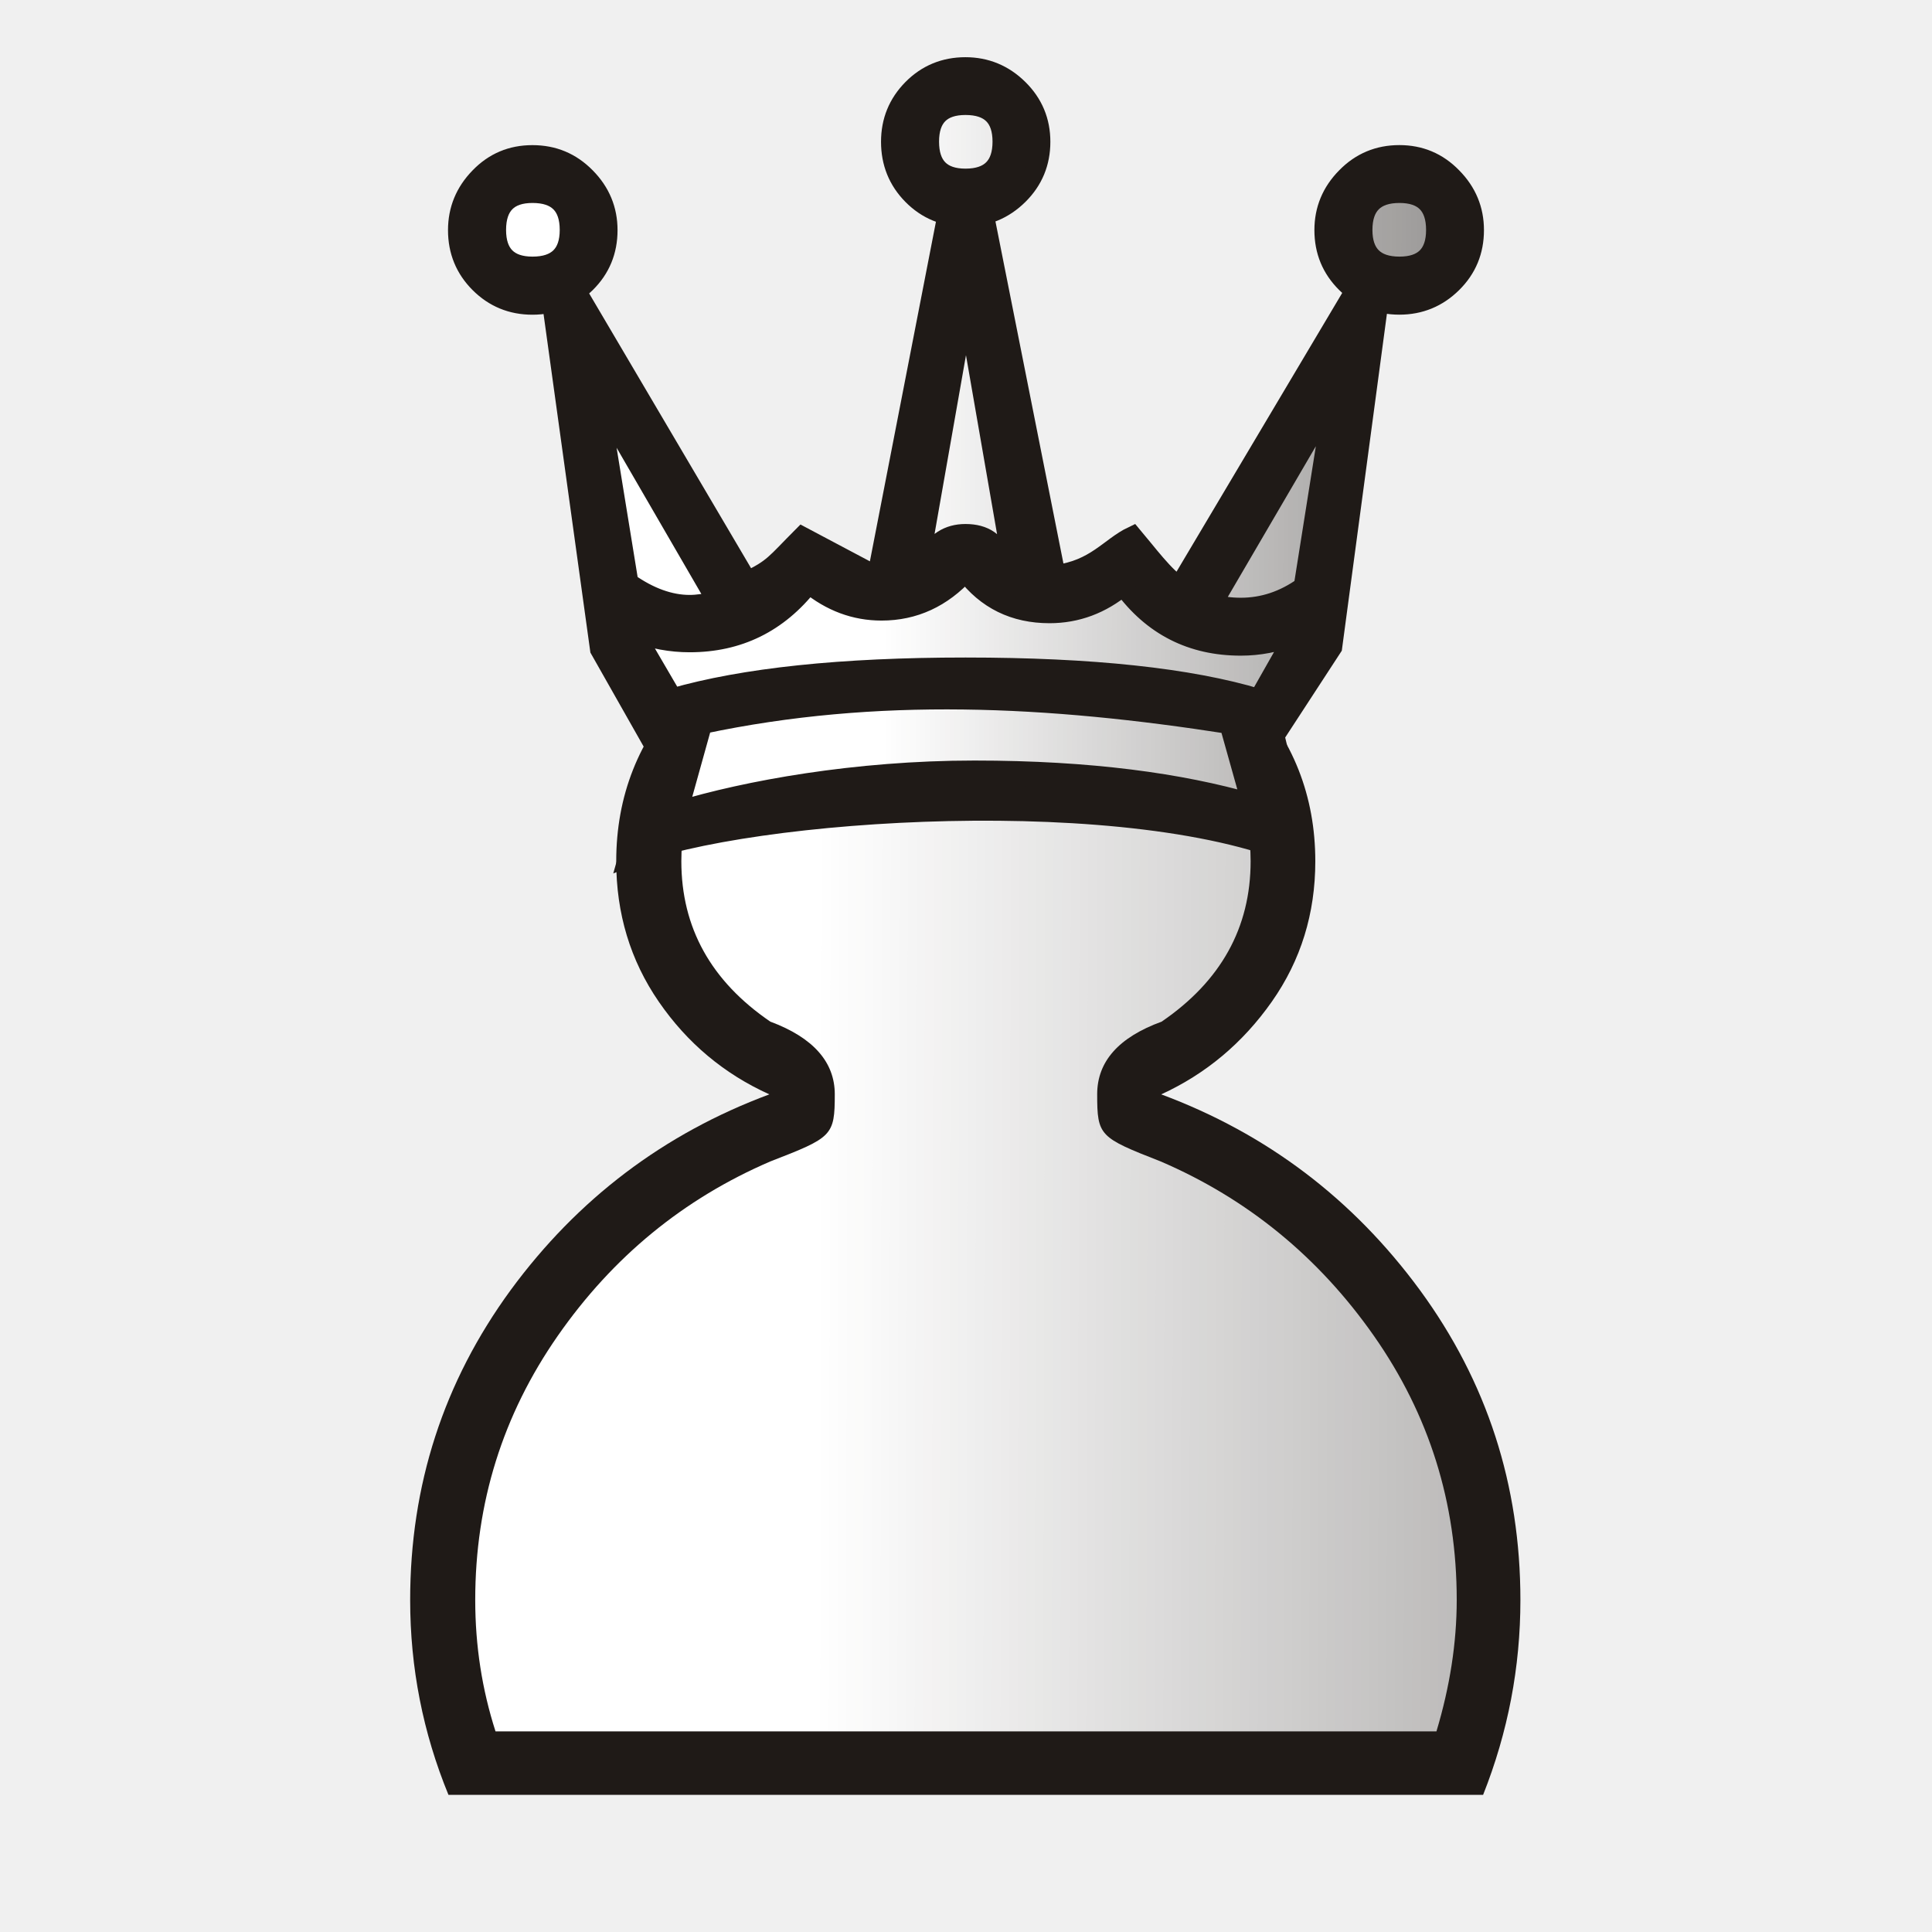
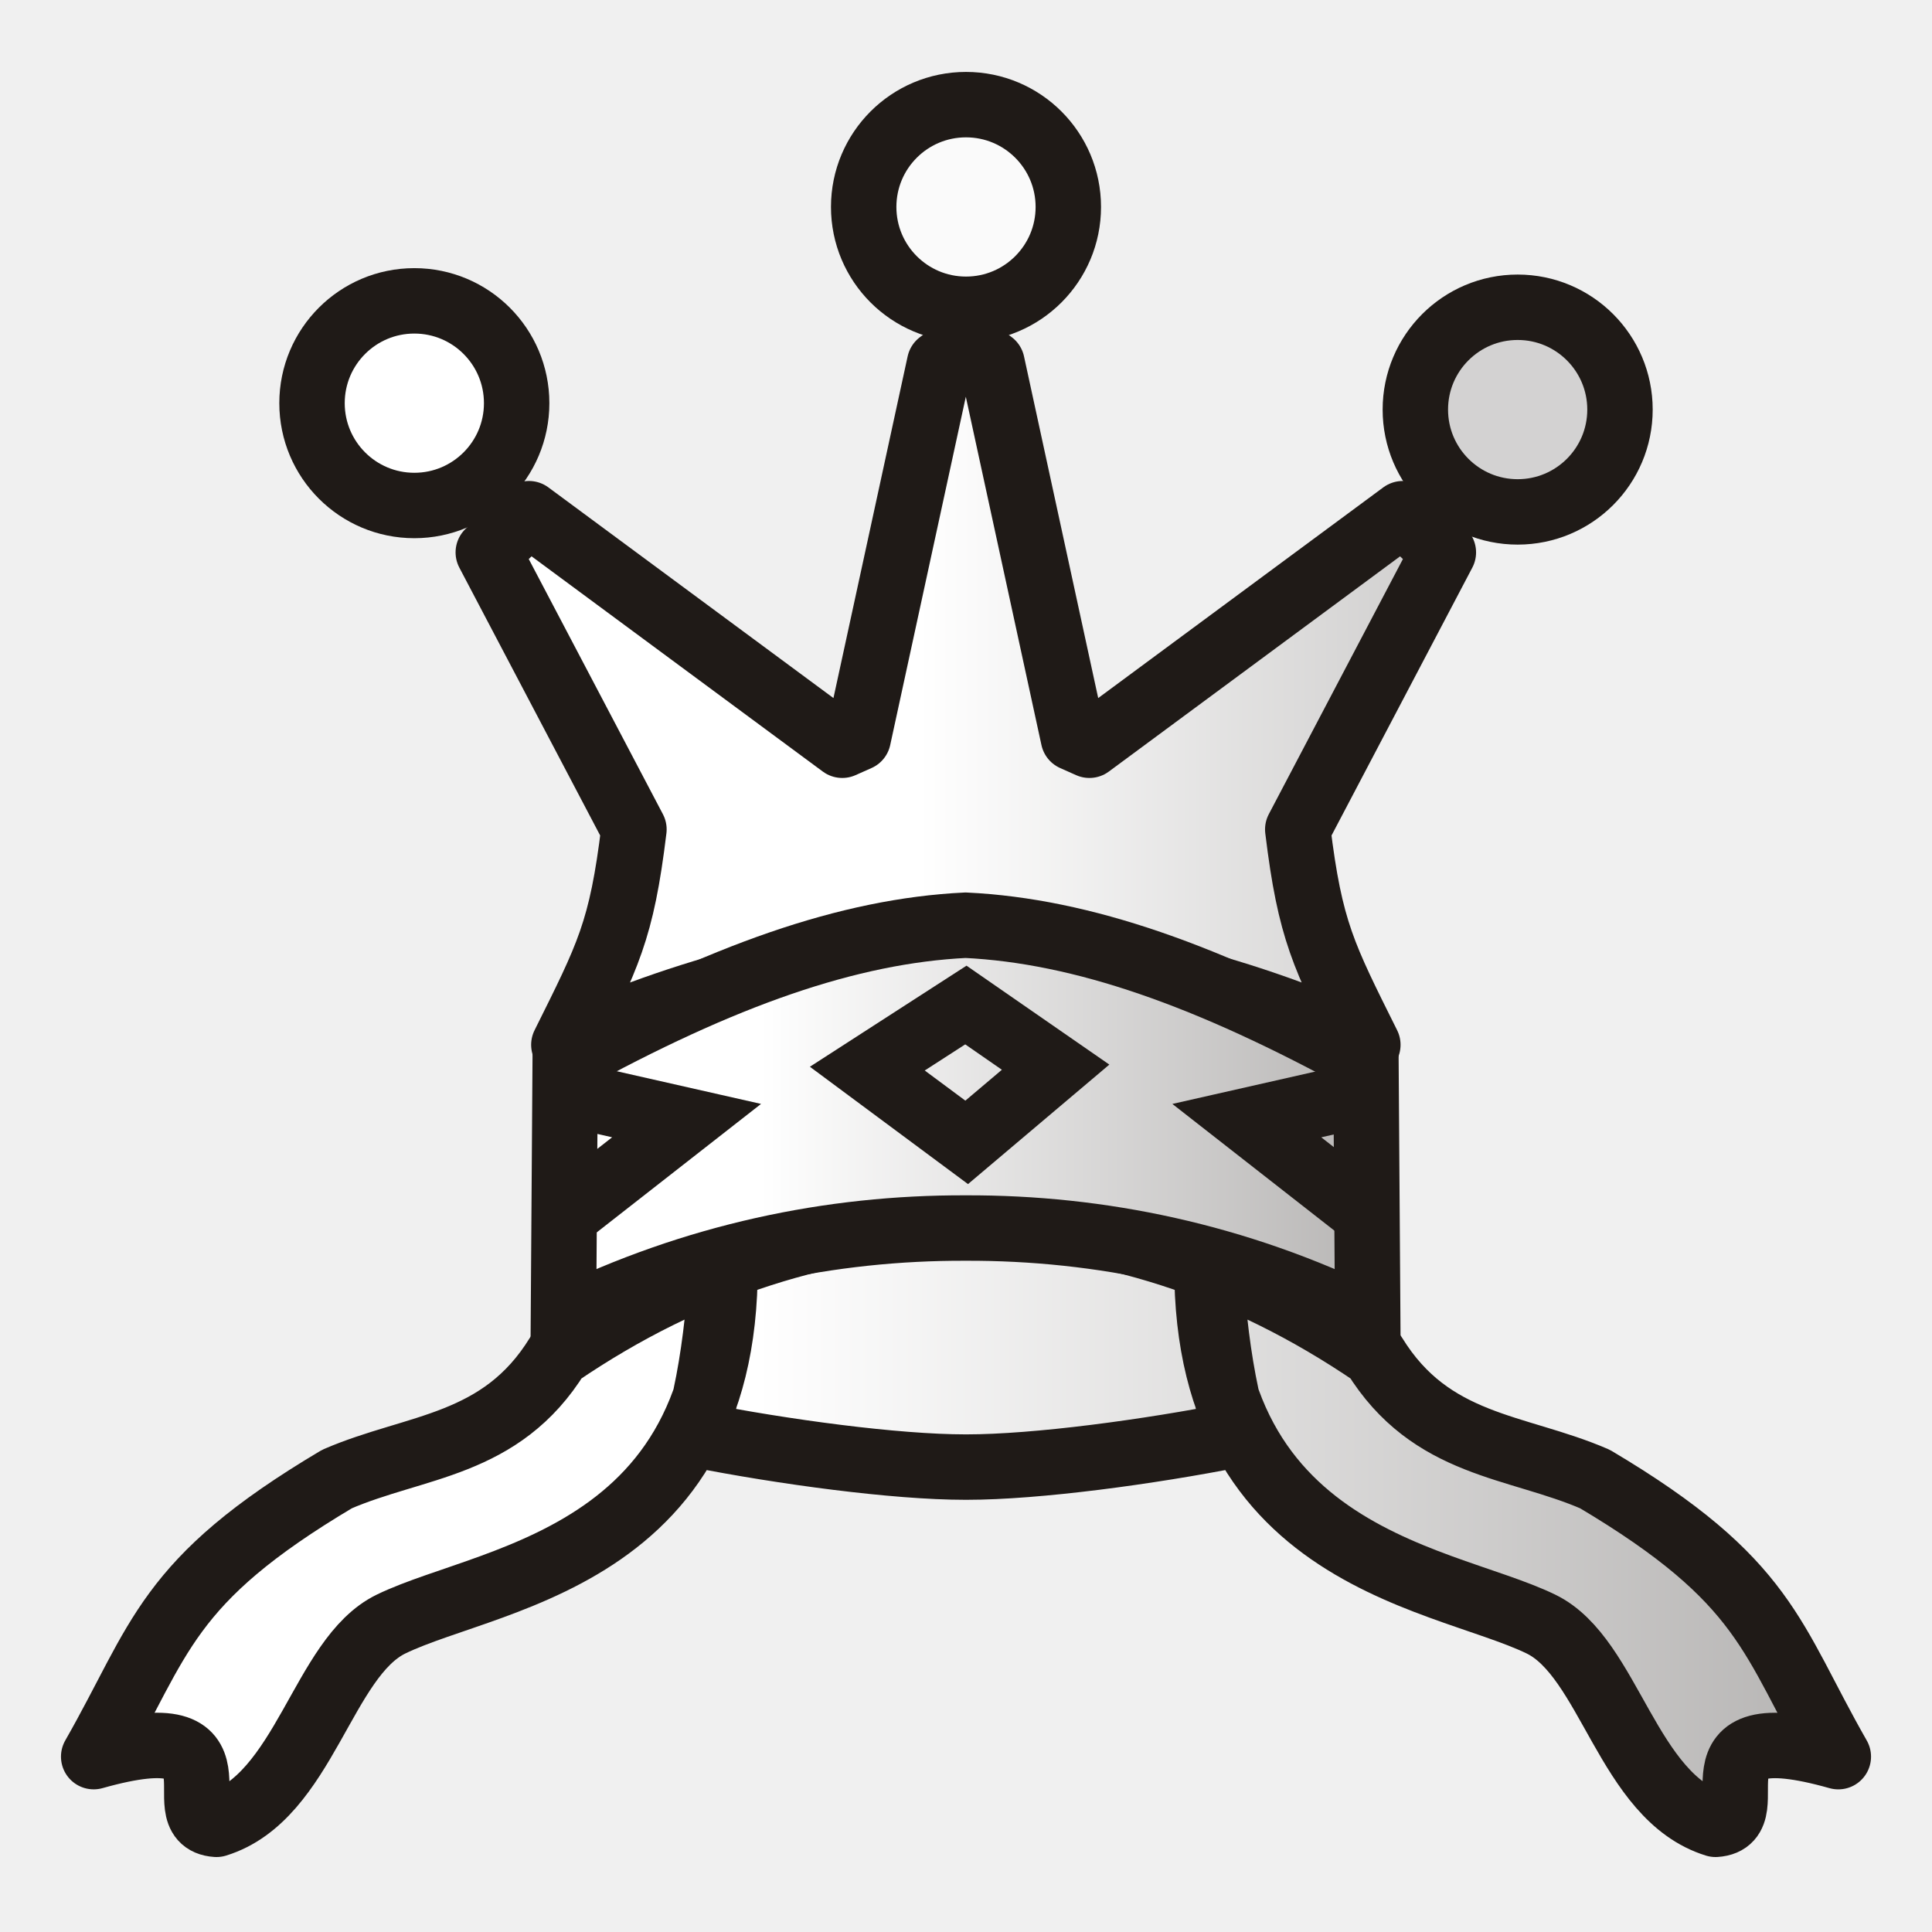
- <svg xmlns="http://www.w3.org/2000/svg" width="177.17" height="177.17" shape-rendering="geometricPrecision" image-rendering="optimizeQuality" fill-rule="evenodd" clip-rule="evenodd" viewBox="0 0 50 50" version="1.1" id="svg27599">
-   <defs id="defs27593">
-     <linearGradient id="0" gradientUnits="userSpaceOnUse" x1="21.13" y1="37.35" x2="77.76" y2="37.469" gradientTransform="matrix(1,0,0,0.97324,0,1.243017)">
-       <stop stop-color="#fff" id="stop27588" />
-       <stop offset="1" stop-color="#fff" stop-opacity="0" id="stop27590" />
+ <svg xmlns="http://www.w3.org/2000/svg" xmlns:xlink="http://www.w3.org/1999/xlink" width="177.17" height="177.17" shape-rendering="geometricPrecision" image-rendering="optimizeQuality" fill-rule="evenodd" clip-rule="evenodd" viewBox="0 0 50 50" version="1.1" id="svg25581">
+   <defs id="defs25573">
+     <linearGradient id="linearGradient26262">
+       <stop style="stop-color:#ffffff;stop-opacity:1" offset="0" id="stop26258" />
+       <stop style="stop-color:#b2b0af;stop-opacity:1" offset="1" id="stop26260" />
    </linearGradient>
-     <linearGradient id="0-4" x1="21.253" y1="37.22" x2="77.64" y2="37.35" gradientUnits="userSpaceOnUse">
-       <stop stop-color="#fff" id="stop15277" />
-       <stop offset="1" stop-color="#fff" stop-opacity="0" id="stop15279" />
+     <linearGradient id="0" x1="21.253" y1="37.22" x2="77.64" y2="37.35" gradientUnits="userSpaceOnUse">
+       <stop stop-color="#fff" id="stop25568" />
+       <stop offset="1" stop-color="#fff" stop-opacity="0" id="stop25570" />
    </linearGradient>
-     <linearGradient id="0-4-7" x1="21.253" y1="37.22" x2="77.64" y2="37.35" gradientUnits="userSpaceOnUse">
-       <stop stop-color="#fff" id="stop15277-5" />
-       <stop offset="1" stop-color="#fff" stop-opacity="0" id="stop15279-3" />
-     </linearGradient>
-     <linearGradient id="0-1" gradientUnits="userSpaceOnUse" x1="21.13" y1="37.35" x2="77.76" y2="37.469" gradientTransform="matrix(1,0,0,0.97324,41.75579,2.633267)">
-       <stop stop-color="#fff" id="stop27588-8" />
-       <stop offset="1" stop-color="#fff" stop-opacity="0" id="stop27590-9" />
-     </linearGradient>
-     <linearGradient gradientTransform="matrix(0.5608637,0,0,0.5608637,82.38185,11.60258)" id="0-1-1" x1="21.253" y1="37.22" x2="77.76" y2="37.36" gradientUnits="userSpaceOnUse">
-       <stop stop-color="#fff" id="stop16502" />
-       <stop offset="1" stop-color="#fff" stop-opacity="0" id="stop16504" />
-     </linearGradient>
+     <linearGradient xlink:href="#linearGradient26262" id="linearGradient26264" x1="45.914" y1="64.792" x2="71.993" y2="64.792" gradientUnits="userSpaceOnUse" />
+     <linearGradient xlink:href="#linearGradient26262" id="linearGradient26280" x1="52.166" y1="44.606" x2="85.08" y2="44.606" gradientUnits="userSpaceOnUse" />
+     <linearGradient xlink:href="#linearGradient26262" id="linearGradient34800" x1="45.779" y1="86.227" x2="90.535" y2="86.227" gradientUnits="userSpaceOnUse" gradientTransform="matrix(1,0,0,0.5989212,0,26.60044)" />
  </defs>
-   <path d="M 25,46.45 H 11.606 c -0.66,-1.607 -0.991,-3.288 -0.991,-5.04 0,-2.975 0.864,-5.644 2.599,-8.02 1.736,-2.365 3.971,-4.054 6.697,-5.068 -1.168,-0.527 -2.125,-1.327 -2.862,-2.398 -0.737,-1.071 -1.101,-2.283 -1.101,-3.634 0,-1.689 0.576,-3.156 1.736,-4.392 1.152,-1.244 2.574,-1.961 4.267,-2.151 h 6.086 c 1.693,0.19 3.116,0.906 4.267,2.151 1.16,1.236 1.736,2.703 1.736,4.392 0,1.351 -0.373,2.563 -1.126,3.634 -0.753,1.071 -1.71,1.87 -2.862,2.398 2.726,1.014 4.961,2.703 6.697,5.068 1.736,2.373 2.599,5.04 2.599,8.02 0,1.739 -0.322,3.42 -0.965,5.04 H 24.989" id="path27595" style="fill:#1f1a17" />
-   <path d="m 25,44.808 h 12.175 c 0.347,-1.154 0.525,-2.291 0.525,-3.403 0,-2.513 -0.711,-4.787 -2.142,-6.831 -1.431,-2.044 -3.277,-3.552 -5.52,-4.516 -1.584,-0.62 -1.643,-0.659 -1.643,-1.739 0,-0.849 0.559,-1.475 1.668,-1.879 1.532,-1.047 2.303,-2.431 2.303,-4.153 0,-1.244 -0.432,-2.324 -1.287,-3.263 -0.864,-0.931 -1.905,-1.467 -3.124,-1.615 h -5.91 c -1.236,0.148 -2.286,0.684 -3.133,1.615 -0.855,0.939 -1.279,2.02 -1.279,3.263 0,1.722 0.77,3.106 2.303,4.153 1.109,0.412 1.668,1.046 1.668,1.879 0,1.079 -0.067,1.118 -1.668,1.739 -2.244,0.964 -4.081,2.472 -5.503,4.516 -1.422,2.044 -2.134,4.318 -2.134,6.831 0,1.195 0.178,2.324 0.525,3.403 h 12.175" id="path27597" style="fill:url(#0)" />
-   <g id="g15288" transform="matrix(0.5732263,0,0,0.5732263,10.68346,-0.5482738)" style="stroke:#1f1a17;stroke-width:0.88;stroke-miterlimit:4;stroke-dasharray:none">
-     <path d="m 44.541,14.723 c -0.94,0 -1.744,-0.33 -2.405,-0.982 -0.66,-0.652 -0.991,-1.448 -0.991,-2.396 0,-0.923 0.33,-1.719 0.991,-2.388 0.66,-0.677 1.465,-1.01 2.405,-1.01 0.931,0 1.727,0.33 2.388,1.01 0.66,0.669 0.991,1.465 0.991,2.388 0,0.948 -0.33,1.744 -0.991,2.396 -0.66,0.652 -1.456,0.982 -2.388,0.982 z m -4.31,25.025 C 32.7,36.308 15.127,37.459 9.717,39.646 L 11.058,34.893 8.442,30.276 6.297,14.775 7.508,14.301 15.101,27.186 c 1.19,-0.566 1.257,-0.777 2.482,-2.008 L 20.955,26.966 24.103,10.779 h 1.719 l 3.204,16.122 c 1.789,-0.215 2.444,-1.258 3.471,-1.745 0.645,0.762 1.464,1.875 2.108,2.262 L 42.416,14.276 l 1.16,0.542 -2.057,15.359 -2.604,3.994 1.317,5.581 z M 5.399,14.725 c -0.94,0 -1.736,-0.33 -2.388,-0.982 -0.652,-0.652 -0.982,-1.448 -0.982,-2.396 0,-0.923 0.33,-1.719 0.982,-2.388 0.652,-0.677 1.448,-1.01 2.388,-1.01 0.948,0 1.744,0.33 2.413,1.01 0.66,0.669 0.991,1.465 0.991,2.388 0,0.948 -0.33,1.744 -0.991,2.396 -0.669,0.652 -1.465,0.982 -2.413,0.982 z m 19.55,-3.971 c -0.94,0 -1.744,-0.33 -2.396,-0.991 -0.652,-0.66 -0.974,-1.465 -0.974,-2.405 0,-0.931 0.322,-1.727 0.974,-2.388 0.652,-0.66 1.456,-0.991 2.396,-0.991 0.923,0 1.727,0.33 2.396,0.991 0.669,0.66 0.999,1.456 0.999,2.388 0,0.94 -0.33,1.744 -0.999,2.405 -0.669,0.66 -1.473,0.991 -2.396,0.991 z" id="path15284" style="fill:#1f1a17;stroke-width:0.88;stroke-miterlimit:4;stroke-dasharray:none" />
-     <path d="m 38.22,38.733 c -3.02,-1.253 -7.417,-1.88 -13.166,-1.88 -5.876,0 -10.312,0.643 -13.327,1.93 9.606,-2.464 16.306,-2.09 26.492,-0.051 z M 24.953,9.01 c 1.109,0 1.66,-0.559 1.66,-1.659 0,-1.092 -0.55,-1.643 -1.66,-1.643 -1.092,0 -1.634,0.55 -1.634,1.643 0,1.101 0.542,1.659 1.634,1.659 z m 13.242,23.487 1.617,-2.853 c -0.796,0.322 -1.609,0.474 -2.43,0.474 -2.218,0 -3.988,-0.897 -5.309,-2.701 -0.991,0.821 -2.1,1.236 -3.327,1.236 -1.583,0 -2.853,-0.618 -3.793,-1.863 -1.058,1.16 -2.32,1.744 -3.793,1.744 -1.194,0 -2.286,-0.406 -3.277,-1.219 -1.389,1.77 -3.183,2.65 -5.385,2.65 -0.838,0 -1.676,-0.152 -2.506,-0.466 l 1.736,2.972 c 3.209,-0.923 7.62,-1.389 13.225,-1.389 5.706,0 10.118,0.474 13.242,1.414 z M 27.085,26.57 24.977,14.437 22.869,26.426 c 0.051,-0.034 0.161,-0.119 0.347,-0.254 0.381,-0.745 0.957,-1.118 1.736,-1.118 0.847,0 1.389,0.372 1.634,1.118 0.102,0.102 0.271,0.237 0.5,0.398 z m -13.368,1.516 -5.334,-9.203 1.363,8.382 c 0.94,0.66 1.863,0.991 2.752,0.991 0.347,0 0.754,-0.059 1.219,-0.169 z m 22.394,0.119 c 0.381,0.119 0.804,0.178 1.27,0.178 1.01,0 1.947,-0.313 2.828,-0.94 l 1.363,-8.585 z M 37.858,37.224 36.856,33.652 c -8.143,-1.271 -15.896,-1.67 -23.783,0 l -1.092,3.919 c 3.073,-0.931 8.004,-1.838 13.381,-1.838 5.241,0 9.321,0.577 12.496,1.491 z M 5.405,12.982 c 1.109,0 1.668,-0.55 1.668,-1.643 0,-1.109 -0.559,-1.659 -1.668,-1.659 -1.084,0 -1.634,0.55 -1.634,1.659 0,1.092 0.55,1.643 1.634,1.643 z m 39.14,0 c 1.092,0 1.642,-0.55 1.642,-1.643 0,-1.109 -0.55,-1.659 -1.642,-1.659 -1.101,0 -1.66,0.55 -1.66,1.659 0,1.092 0.559,1.643 1.66,1.643 z" id="path15286" style="fill:url(#0-4);stroke-width:0.88;stroke-miterlimit:4;stroke-dasharray:none" />
+   <g id="g2246" transform="matrix(0.6573703,0,0,0.6573703,-10.51306,-12.73553)" style="display:inline;opacity:1;stroke:#1f1a17;stroke-width:2.576;stroke-miterlimit:4;stroke-dasharray:none;stroke-opacity:1">
+     <path id="path2198" d="m 31.343,33.471 a 3.658,3.807 0 0 1 -3.658,3.807 3.658,3.807 0 0 1 -3.658,-3.807 3.658,3.807 0 0 1 3.658,-3.807 3.658,3.807 0 0 1 3.658,3.807 z" style="opacity:0;fill:#000000;stroke:#1f1a17;stroke-width:2.576;stroke-linejoin:round;stroke-miterlimit:4;stroke-dasharray:none;stroke-opacity:1;paint-order:stroke fill markers" />
+     <path id="path2206" d="m 54.016,32.893 -1.032,0.783 -3.204,14.757 -0.629,0.28 -12.335,-9.116 -1.6,1.523 5.734,10.906 c -0.487,3.999 -1.015,4.974 -2.759,8.48 5.372,-2.403 10.611,-3.642 15.826,-3.759 5.215,0.117 10.454,1.356 15.826,3.759 -1.745,-3.506 -2.272,-4.481 -2.759,-8.48 L 72.816,41.121 71.217,39.597 58.881,48.713 58.252,48.433 55.048,33.676 Z" style="fill:url(#linearGradient26280);fill-opacity:1;stroke:#1f1a17;stroke-width:2.576;stroke-linecap:butt;stroke-linejoin:round;stroke-miterlimit:4;stroke-dasharray:none;stroke-opacity:1" />
+     <path id="path2214" d="m 37.946,72.722 c -2.228,3.62 -5.588,3.539 -8.686,4.88 -6.788,4.033 -6.916,6.269 -9.579,10.928 6.405,-1.807 2.708,2.523 4.833,2.665 3.474,-1.072 4.169,-6.57 6.873,-7.884 4.091,-1.986 14.485,-2.64 13.006,-16.583 0.149,2.719 -0.237,6.634 -1.019,9.124 3.449,0.684 7.875,1.279 10.621,1.279 0.009,0 0.019,-6e-6 0.028,-1.9e-5 0.009,1.3e-5 0.019,1.9e-5 0.028,1.9e-5 2.745,0 7.172,-0.595 10.621,-1.279 -0.782,-2.491 -1.168,-6.406 -1.019,-9.124 -1.478,13.943 8.916,14.597 13.006,16.583 2.704,1.313 3.399,6.811 6.873,7.884 C 85.657,91.054 81.96,86.724 88.365,88.531 85.702,83.872 85.574,81.636 78.786,77.603 75.688,76.261 72.328,76.343 70.1,72.722 64.809,69.108 59.425,67.525 54.023,67.385 48.621,67.525 43.237,69.108 37.946,72.722 Z" style="fill:url(#linearGradient34800);fill-opacity:1;stroke:#1f1a17;stroke-width:2.576;stroke-linecap:butt;stroke-linejoin:round;stroke-miterlimit:4;stroke-dasharray:none;stroke-opacity:1" />
+     <path style="fill:url(#linearGradient26264);fill-opacity:1;stroke:#1f1a17;stroke-width:2.576;stroke-linecap:butt;stroke-linejoin:miter;stroke-miterlimit:4;stroke-dasharray:none;stroke-opacity:1" d="m 38.244,61.176 -0.07,10.168 c 5.144,-2.52 10.528,-3.642 15.832,-3.624 5.304,-0.019 10.687,1.104 15.832,3.624 l -0.07,-10.168 c -6.193,-3.407 -11.164,-5.155 -15.762,-5.378 -4.597,0.223 -9.569,1.97 -15.762,5.378 z" id="path2236" />
+     <path id="path2218" d="m 54.018,58.94 -3.88,2.504 3.912,2.903 3.501,-2.96 z" style="fill:none;stroke:#1f1a17;stroke-width:2.576;stroke-linecap:butt;stroke-linejoin:miter;stroke-miterlimit:4;stroke-dasharray:none;stroke-opacity:1" />
+     <path id="path2220" d="m 70.055,62.364 -4.977,1.127 5.117,4.001 m -32.149,-5.129 4.977,1.127 -5.117,4.001" style="fill:none;stroke:#1f1a17;stroke-width:2.576;stroke-linecap:butt;stroke-linejoin:miter;stroke-miterlimit:4;stroke-dasharray:none;stroke-opacity:1" />
+     <path id="path2222" d="m 31.343,33.471 a 3.658,3.807 0 0 1 -3.658,3.807 3.658,3.807 0 0 1 -3.658,-3.807 3.658,3.807 0 0 1 3.658,-3.807 3.658,3.807 0 0 1 3.658,3.807 z" style="opacity:0;fill:#000000;stroke:#1f1a17;stroke-width:2.576;stroke-linejoin:round;stroke-miterlimit:4;stroke-dasharray:none;stroke-opacity:1;paint-order:stroke fill markers" />
  </g>
+   <circle style="opacity:1;fill:#d3d2d2;fill-opacity:1;fill-rule:nonzero;stroke:#1f1a17;stroke-width:1.693;stroke-linecap:round;stroke-linejoin:round;stroke-miterlimit:4;stroke-dasharray:none;stroke-opacity:1;paint-order:normal" id="path36070" cx="39.277" cy="10.6" r="2.648" />
+   <circle style="opacity:1;fill:#fafafa;fill-opacity:1;fill-rule:nonzero;stroke:#1f1a17;stroke-width:1.693;stroke-linecap:round;stroke-linejoin:round;stroke-miterlimit:4;stroke-dasharray:none;stroke-opacity:1;paint-order:normal" id="circle36074" cx="25" cy="5.356" r="2.648" />
+   <circle style="opacity:1;fill:#ffffff;fill-opacity:1;fill-rule:nonzero;stroke:#1f1a17;stroke-width:1.693;stroke-linecap:round;stroke-linejoin:round;stroke-miterlimit:4;stroke-dasharray:none;stroke-opacity:1;paint-order:normal" id="path36070-8" cx="10.723" cy="10.434" r="2.648" />
</svg>
